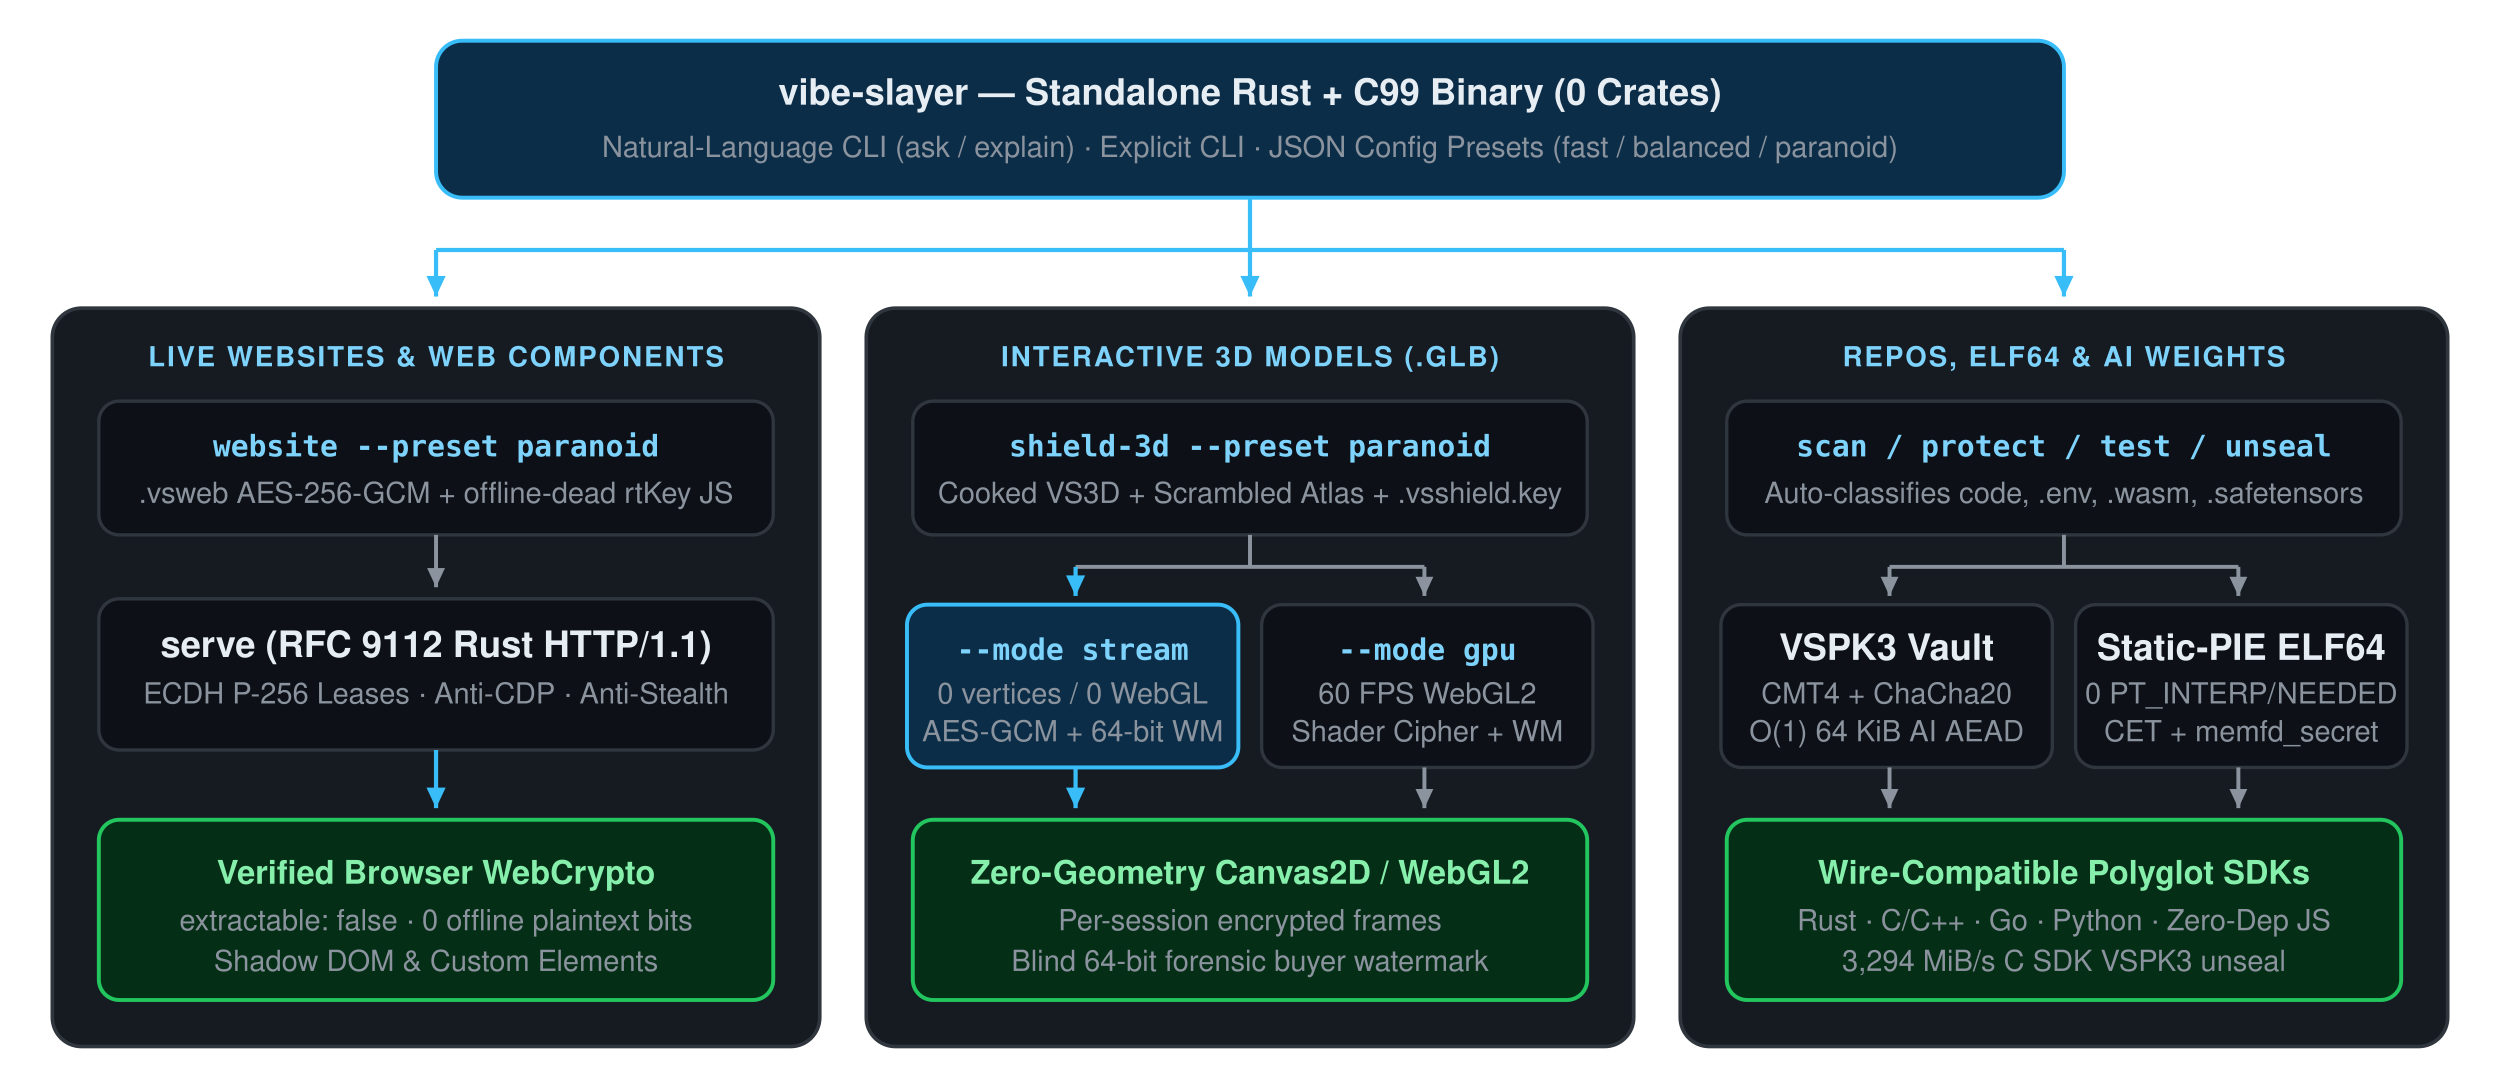
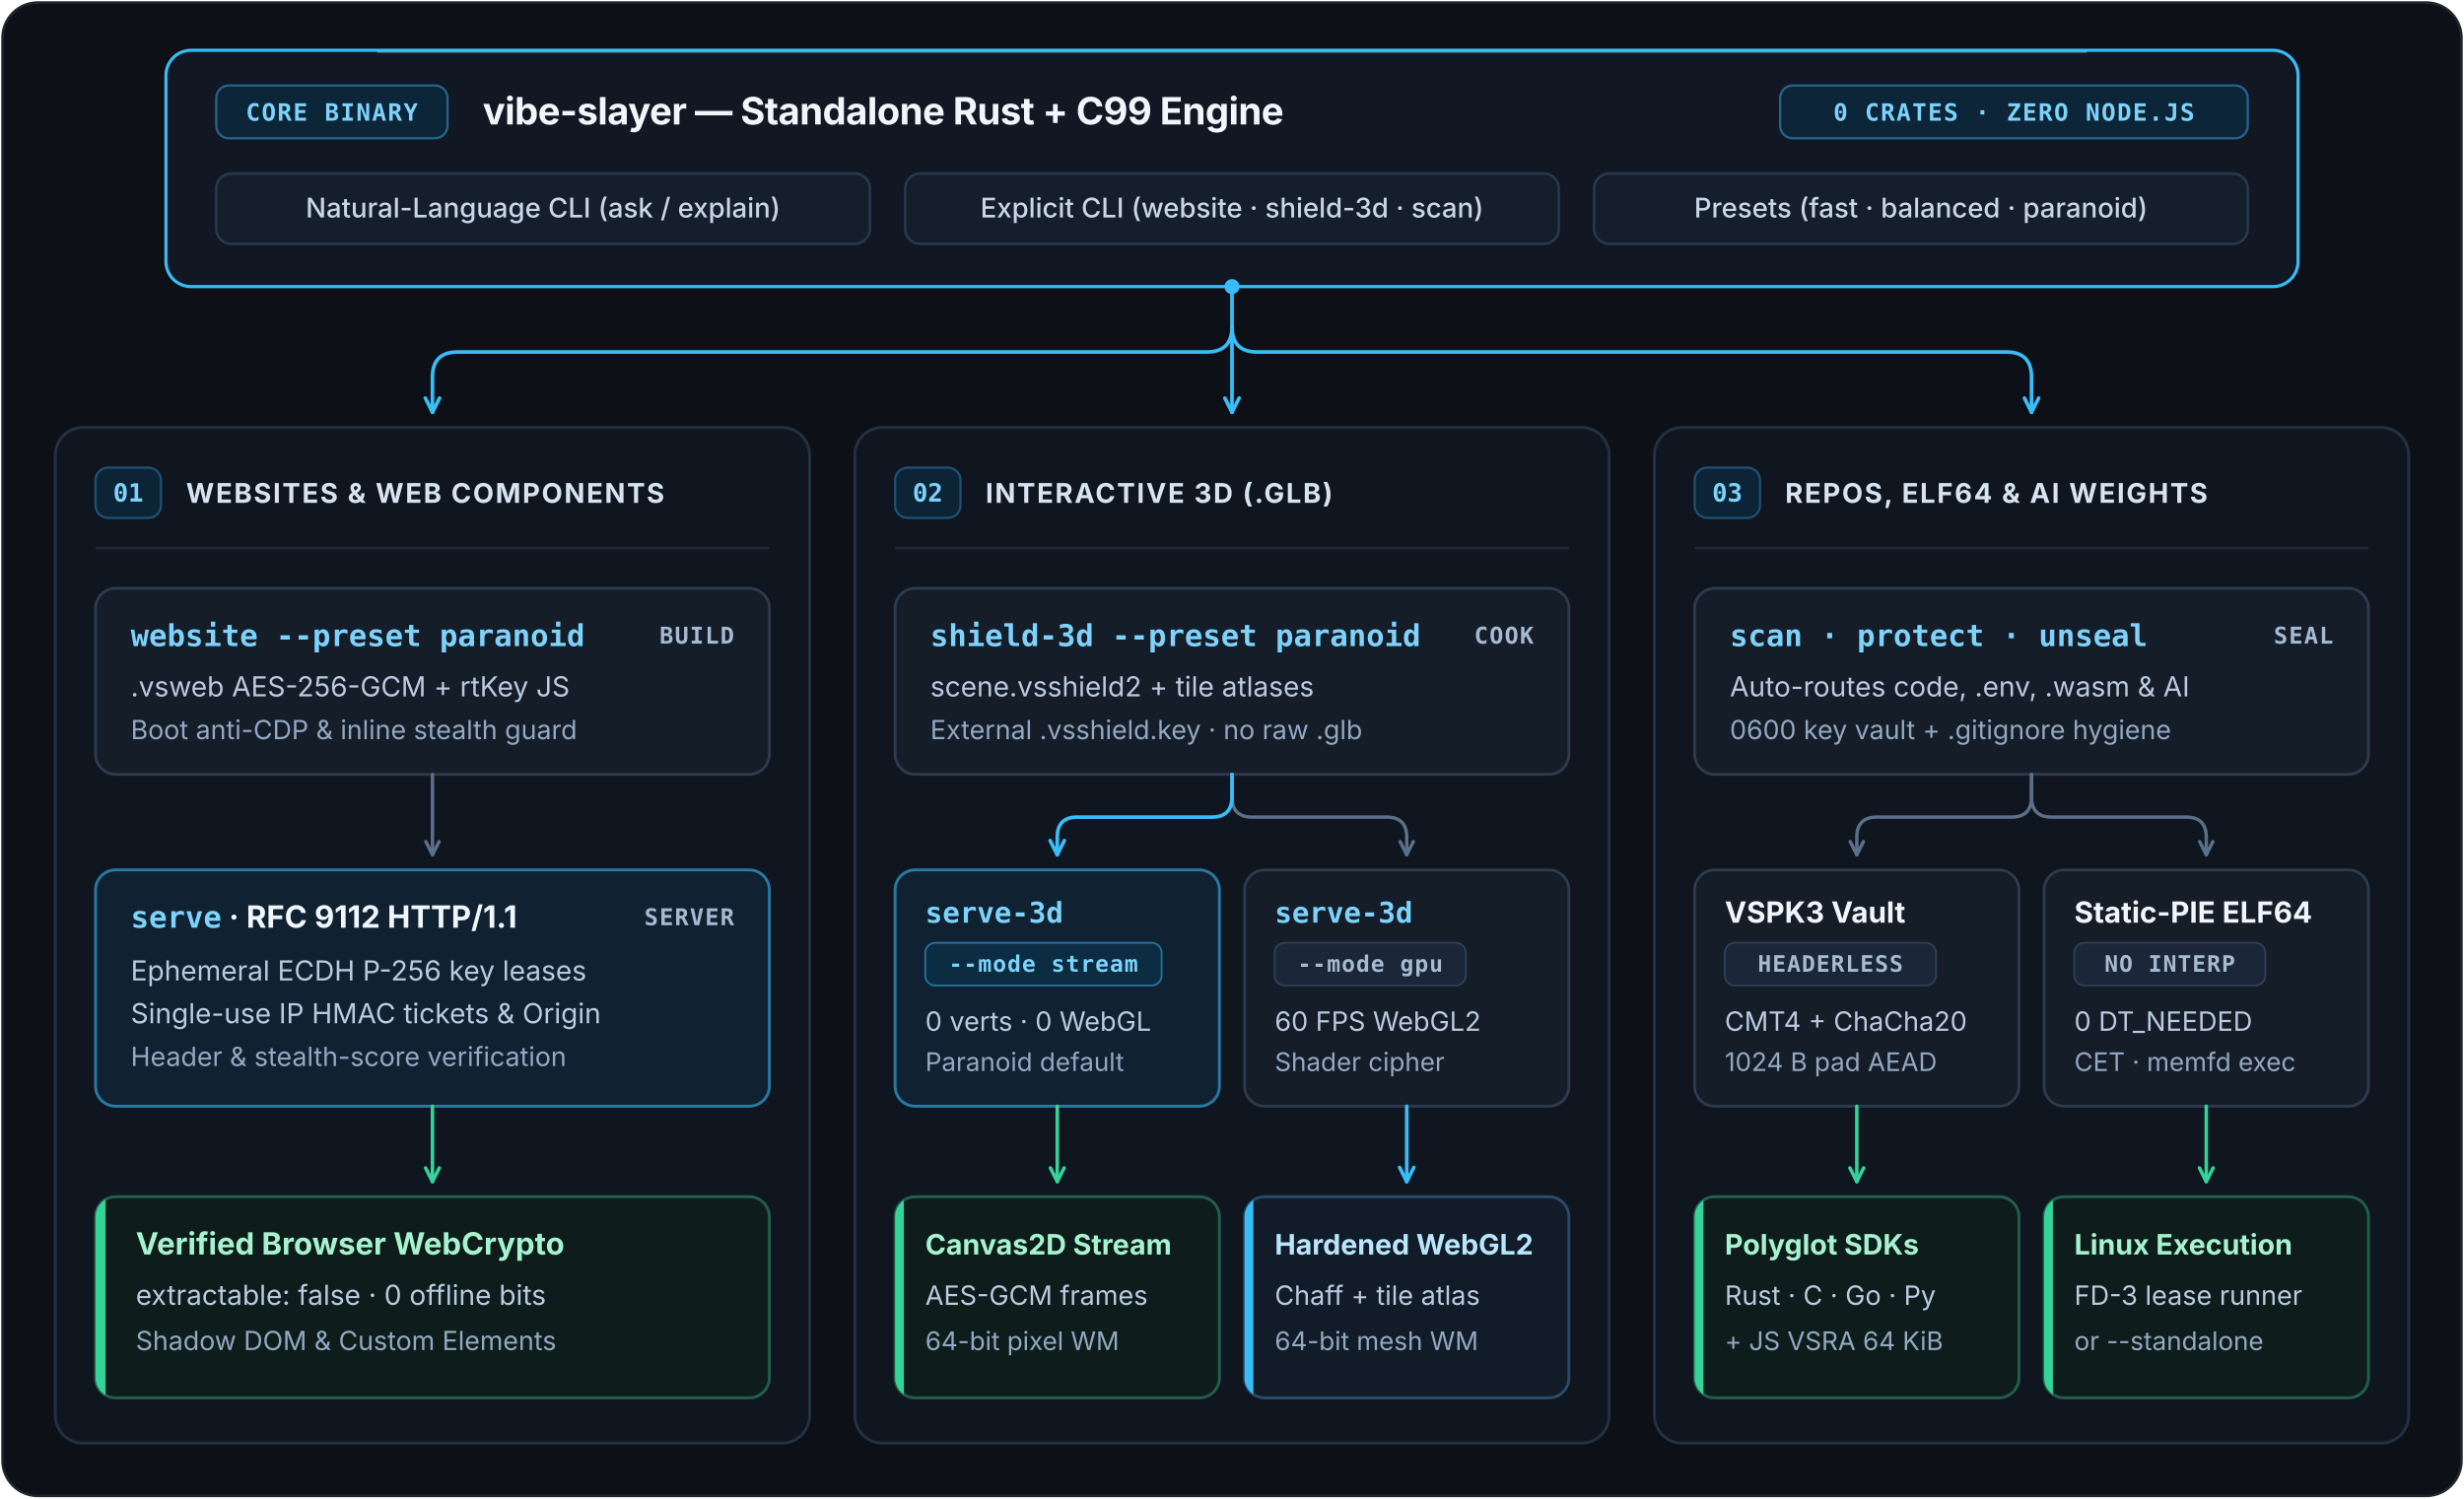
- <svg xmlns="http://www.w3.org/2000/svg" width="860" height="374" viewBox="0 0 860 374" role="img" aria-label="Vibe-Slayer Multi-Domain Protection Architecture">
+ <svg xmlns="http://www.w3.org/2000/svg" width="980" height="596" viewBox="0 0 980 596" role="img" aria-label="Vibe-Slayer Multi-Domain Protection Architecture">
  <defs>
-     <marker id="arr" viewBox="0 0 10 10" refX="8.5" refY="5" markerWidth="6.5" markerHeight="6.5" orient="auto-start-reverse">
-       <path d="M 1 1.5 L 8.5 5 L 1 8.5 z" fill="#8B949E" />
+     <marker id="arr-dark" viewBox="0 0 10 10" refX="7.5" refY="5" markerWidth="6.5" markerHeight="6.5" orient="auto">
+       <path d="M 1.5 2 L 7.5 5 L 1.5 8" fill="none" stroke="#5A6F8A" stroke-width="1.55" stroke-linecap="round" stroke-linejoin="round" />
    </marker>
-     <marker id="arr-acc" viewBox="0 0 10 10" refX="8.5" refY="5" markerWidth="6.5" markerHeight="6.5" orient="auto-start-reverse">
-       <path d="M 1 1.5 L 8.5 5 L 1 8.5 z" fill="#38BDF8" />
+     <marker id="arr-acc-dark" viewBox="0 0 10 10" refX="7.5" refY="5" markerWidth="6.5" markerHeight="6.5" orient="auto">
+       <path d="M 1.5 2 L 7.5 5 L 1.5 8" fill="none" stroke="#38BDF8" stroke-width="1.55" stroke-linecap="round" stroke-linejoin="round" />
    </marker>
-     <marker id="arr-ok" viewBox="0 0 10 10" refX="8.5" refY="5" markerWidth="6.5" markerHeight="6.5" orient="auto-start-reverse">
-       <path d="M 1 1.5 L 8.5 5 L 1 8.5 z" fill="#22C55E" />
+     <marker id="arr-out-dark" viewBox="0 0 10 10" refX="7.5" refY="5" markerWidth="6.5" markerHeight="6.5" orient="auto">
+       <path d="M 1.5 2 L 7.5 5 L 1.5 8" fill="none" stroke="#34D399" stroke-width="1.55" stroke-linecap="round" stroke-linejoin="round" />
    </marker>
-     <marker id="arr-deny" viewBox="0 0 10 10" refX="8.5" refY="5" markerWidth="6.5" markerHeight="6.5" orient="auto-start-reverse">
-       <path d="M 1 1.5 L 8.5 5 L 1 8.5 z" fill="#F87171" />
-     </marker>
+     <clipPath id="clip-out-1-dark">
+       <rect x="38" y="476" width="268" height="80" rx="8" />
+     </clipPath>
+     <clipPath id="clip-out-2a-dark">
+       <rect x="356" y="476" width="129" height="80" rx="8" />
+     </clipPath>
+     <clipPath id="clip-out-2b-dark">
+       <rect x="495" y="476" width="129" height="80" rx="8" />
+     </clipPath>
+     <clipPath id="clip-out-3a-dark">
+       <rect x="674" y="476" width="129" height="80" rx="8" />
+     </clipPath>
+     <clipPath id="clip-out-3b-dark">
+       <rect x="813" y="476" width="129" height="80" rx="8" />
+     </clipPath>
    <style>
-       .card { fill: #161B22; stroke: #30363D; stroke-width: 1.25; }
-       .sub  { fill: #0D1117; stroke: #30363D; stroke-width: 1.15; }
-       .acc  { fill: #0C2D48; stroke: #38BDF8; stroke-width: 1.35; }
-       .ok   { fill: #052E16; stroke: #22C55E; stroke-width: 1.35; }
-       .deny { fill: #2A1215; stroke: #F87171; stroke-width: 1.35; }
-       .t    { font-family: -apple-system, BlinkMacSystemFont, "Segoe UI", Helvetica, Arial, sans-serif; font-size: 12.5px; font-weight: 700; fill: #E6EDF3; text-anchor: middle; }
-       .tl   { font-family: -apple-system, BlinkMacSystemFont, "Segoe UI", Helvetica, Arial, sans-serif; font-size: 12px; font-weight: 700; fill: #E6EDF3; text-anchor: start; }
-       .b    { font-family: -apple-system, BlinkMacSystemFont, "Segoe UI", Helvetica, Arial, sans-serif; font-size: 10.6px; fill: #C9D1D9; text-anchor: middle; }
-       .m    { font-family: -apple-system, BlinkMacSystemFont, "Segoe UI", Helvetica, Arial, sans-serif; font-size: 10px; fill: #8B949E; text-anchor: middle; }
-       .mono { font-family: ui-monospace, SFMono-Regular, Menlo, Consolas, monospace; font-size: 10.2px; font-weight: 600; fill: #7DD3FC; text-anchor: middle; }
-       .ok-t { font-family: -apple-system, BlinkMacSystemFont, "Segoe UI", Helvetica, Arial, sans-serif; font-size: 11.2px; font-weight: 700; fill: #86EFAC; text-anchor: middle; }
-       .dn-t { font-family: -apple-system, BlinkMacSystemFont, "Segoe UI", Helvetica, Arial, sans-serif; font-size: 11.2px; font-weight: 700; fill: #FCA5A5; text-anchor: middle; }
-       .kicker { font-family: -apple-system, BlinkMacSystemFont, "Segoe UI", Helvetica, Arial, sans-serif; font-size: 9.5px; font-weight: 700; letter-spacing: 0.7px; fill: #7DD3FC; text-anchor: middle; }
-       .e    { fill: none; stroke: #8B949E; stroke-width: 1.35; }
-       .ea   { fill: none; stroke: #38BDF8; stroke-width: 1.45; }
-       .eok  { fill: none; stroke: #22C55E; stroke-width: 1.45; }
-       .edn  { fill: none; stroke: #F87171; stroke-width: 1.45; }
+       .sans { font-family: -apple-system, BlinkMacSystemFont, "Segoe UI", Inter, Helvetica, Arial, sans-serif; }
+       .mono { font-family: ui-monospace, SFMono-Regular, "SF Mono", Menlo, Consolas, monospace; }
+       .hub-title { font-size: 15px; font-weight: 700; fill: #F0F6FC; letter-spacing: -0.2px; }
+       .col-hdr   { font-size: 10.8px; font-weight: 700; fill: #D8E4F2; letter-spacing: 0.65px; }
+       .step-num  { font-size: 10px; font-weight: 700; fill: #7DD3FC; text-anchor: middle; }
+       .card-cmd  { font-size: 12px; font-weight: 700; fill: #7DD3FC; }
+       .card-ttl  { font-size: 12.2px; font-weight: 700; fill: #F0F6FC; }
+       .split-cmd { font-size: 11.4px; font-weight: 700; fill: #7DD3FC; }
+       .split-ttl { font-size: 11.6px; font-weight: 700; fill: #F0F6FC; }
+       .out-ttl   { font-size: 12.2px; font-weight: 700; fill: #A7F3D0; }
+       .out-sm    { font-size: 11.2px; font-weight: 700; fill: #A7F3D0; }
+       .out2-sm   { font-size: 11.2px; font-weight: 700; fill: #BAE6FD; }
+       .body      { font-size: 11px; font-weight: 400; fill: #BACAE0; }
+       .body-sm   { font-size: 10.6px; font-weight: 400; fill: #BACAE0; }
+       .muted     { font-size: 10.5px; font-weight: 400; fill: #93A8C2; }
+       .muted-sm  { font-size: 10.2px; font-weight: 400; fill: #93A8C2; }
+       .tag       { font-size: 9.2px; font-weight: 700; fill: #A6BAD2; letter-spacing: 0.5px; text-anchor: end; }
+       .chip-txt  { font-size: 10.8px; font-weight: 500; fill: #C9D6E6; text-anchor: middle; }
+       .badge-txt { font-size: 9.5px; font-weight: 700; fill: #7DD3FC; letter-spacing: 0.55px; text-anchor: middle; }
+       .rec-txt   { font-size: 9px; font-weight: 700; fill: #7DD3FC; letter-spacing: 0.4px; text-anchor: middle; }
+       .pill-txt  { font-size: 9px; font-weight: 700; fill: #A6BAD2; letter-spacing: 0.4px; text-anchor: middle; }
+       .edge      { fill: none; stroke: #5A6F8A; stroke-width: 1.35; stroke-linecap: round; stroke-linejoin: round; }
+       .edge-acc  { fill: none; stroke: #38BDF8; stroke-width: 1.45; stroke-linecap: round; stroke-linejoin: round; }
+       .edge-out  { fill: none; stroke: #34D399; stroke-width: 1.4; stroke-linecap: round; stroke-linejoin: round; }
    </style>
  </defs>
-   <rect class="acc" x="150" y="14" width="560" height="54" rx="9" />
-   <text class="t" x="430" y="36">vibe-slayer — Standalone Rust + C99 Binary (0 Crates)</text>
-   <text class="m" x="430" y="54">Natural-Language CLI (ask / explain)  ·  Explicit CLI  ·  JSON Config Presets (fast / balanced / paranoid)</text>
-   <line class="ea" x1="430" y1="68" x2="430" y2="86" />
-   <line class="ea" x1="150" y1="86" x2="710" y2="86" />
-   <line class="ea" x1="150" y1="86" x2="150" y2="102" marker-end="url(#arr-acc)" />
-   <line class="ea" x1="430" y1="86" x2="430" y2="102" marker-end="url(#arr-acc)" />
-   <line class="ea" x1="710" y1="86" x2="710" y2="102" marker-end="url(#arr-acc)" />
-   <rect class="card" x="18" y="106" width="264" height="254" rx="10" />
-   <text class="kicker" x="150" y="126">LIVE WEBSITES &amp; WEB COMPONENTS</text>
-   <rect class="sub" x="34" y="138" width="232" height="46" rx="7" />
-   <text class="mono" x="150" y="157">website --preset paranoid</text>
-   <text class="m" x="150" y="173">.vsweb AES-256-GCM + offline-dead rtKey JS</text>
-   <line class="e" x1="150" y1="184" x2="150" y2="202" marker-end="url(#arr)" />
-   <rect class="sub" x="34" y="206" width="232" height="52" rx="7" />
-   <text class="t" x="150" y="226">serve (RFC 9112 Rust HTTP/1.1)</text>
-   <text class="m" x="150" y="242">ECDH P-256 Leases · Anti-CDP · Anti-Stealth</text>
-   <line class="ea" x1="150" y1="258" x2="150" y2="278" marker-end="url(#arr-acc)" />
-   <rect class="ok" x="34" y="282" width="232" height="62" rx="7" />
-   <text class="ok-t" x="150" y="304">Verified Browser WebCrypto</text>
-   <text class="m" x="150" y="320">extractable: false  ·  0 offline plaintext bits</text>
-   <text class="m" x="150" y="334">Shadow DOM &amp; Custom Elements</text>
-   <rect class="card" x="298" y="106" width="264" height="254" rx="10" />
-   <text class="kicker" x="430" y="126">INTERACTIVE 3D MODELS (.GLB)</text>
-   <rect class="sub" x="314" y="138" width="232" height="46" rx="7" />
-   <text class="mono" x="430" y="157">shield-3d --preset paranoid</text>
-   <text class="m" x="430" y="173">Cooked VS3D + Scrambled Atlas + .vsshield.key</text>
-   <line class="e" x1="430" y1="184" x2="430" y2="195" />
-   <line class="e" x1="370" y1="195" x2="490" y2="195" />
-   <line class="ea" x1="370" y1="195" x2="370" y2="205" marker-end="url(#arr-acc)" />
-   <line class="e" x1="490" y1="195" x2="490" y2="205" marker-end="url(#arr)" />
-   <rect class="acc" x="312" y="208" width="114" height="56" rx="7" />
-   <text class="mono" x="369" y="227">--mode stream</text>
-   <text class="m" x="369" y="242">0 vertices / 0 WebGL</text>
-   <text class="m" x="369" y="255">AES-GCM + 64-bit WM</text>
-   <rect class="sub" x="434" y="208" width="114" height="56" rx="7" />
-   <text class="mono" x="491" y="227">--mode gpu</text>
-   <text class="m" x="491" y="242">60 FPS WebGL2</text>
-   <text class="m" x="491" y="255">Shader Cipher + WM</text>
-   <line class="ea" x1="370" y1="264" x2="370" y2="278" marker-end="url(#arr-acc)" />
-   <line class="e" x1="490" y1="264" x2="490" y2="278" marker-end="url(#arr)" />
-   <rect class="ok" x="314" y="282" width="232" height="62" rx="7" />
-   <text class="ok-t" x="430" y="304">Zero-Geometry Canvas2D / WebGL2</text>
-   <text class="m" x="430" y="320">Per-session encrypted frames</text>
-   <text class="m" x="430" y="334">Blind 64-bit forensic buyer watermark</text>
-   <rect class="card" x="578" y="106" width="264" height="254" rx="10" />
-   <text class="kicker" x="710" y="126">REPOS, ELF64 &amp; AI WEIGHTS</text>
-   <rect class="sub" x="594" y="138" width="232" height="46" rx="7" />
-   <text class="mono" x="710" y="157">scan / protect / test / unseal</text>
-   <text class="m" x="710" y="173">Auto-classifies code, .env, .wasm, .safetensors</text>
-   <line class="e" x1="710" y1="184" x2="710" y2="195" />
-   <line class="e" x1="650" y1="195" x2="770" y2="195" />
-   <line class="e" x1="650" y1="195" x2="650" y2="205" marker-end="url(#arr)" />
-   <line class="e" x1="770" y1="195" x2="770" y2="205" marker-end="url(#arr)" />
-   <rect class="sub" x="592" y="208" width="114" height="56" rx="7" />
-   <text class="t" x="649" y="227">VSPK3 Vault</text>
-   <text class="m" x="649" y="242">CMT4 + ChaCha20</text>
-   <text class="m" x="649" y="255">O(1) 64 KiB AI AEAD</text>
-   <rect class="sub" x="714" y="208" width="114" height="56" rx="7" />
-   <text class="t" x="771" y="227">Static-PIE ELF64</text>
-   <text class="m" x="771" y="242">0 PT_INTERP/NEEDED</text>
-   <text class="m" x="771" y="255">CET + memfd_secret</text>
-   <line class="e" x1="650" y1="264" x2="650" y2="278" marker-end="url(#arr)" />
-   <line class="e" x1="770" y1="264" x2="770" y2="278" marker-end="url(#arr)" />
-   <rect class="ok" x="594" y="282" width="232" height="62" rx="7" />
-   <text class="ok-t" x="710" y="304">Wire-Compatible Polyglot SDKs</text>
-   <text class="m" x="710" y="320">Rust · C/C++ · Go · Python · Zero-Dep JS</text>
-   <text class="m" x="710" y="334">3,294 MiB/s C SDK VSPK3 unseal</text>
+   <rect x="1" y="1" width="978" height="594" rx="14" fill="#0D1117" stroke="#21262D" stroke-width="1" />
+   <g id="orchestrator-hub">
+     <rect x="66" y="20" width="848" height="94" rx="10" fill="#111824" stroke="#38BDF8" stroke-width="1.25" />
+     <line x1="150" y1="20.6" x2="830" y2="20.6" stroke="#7DD3FC" stroke-width="1" opacity="0.4" />
+     <rect x="86" y="34" width="92" height="21" rx="5" fill="#0D2538" stroke="#25638A" stroke-width="0.9" />
+     <text class="mono badge-txt" x="132" y="48">CORE BINARY</text>
+     <text class="sans hub-title" x="192" y="49.5">vibe-slayer — Standalone Rust + C99 Engine</text>
+     <rect x="708" y="34" width="186" height="21" rx="5" fill="#0D2538" stroke="#25638A" stroke-width="0.9" />
+     <text class="mono badge-txt" x="801" y="48">0 CRATES · ZERO NODE.JS</text>
+     <rect x="86" y="69" width="260" height="28" rx="6" fill="#151E2C" stroke="#2A384D" stroke-width="1" />
+     <text class="sans chip-txt" x="216" y="86.5">Natural-Language CLI (ask / explain)</text>
+     <rect x="360" y="69" width="260" height="28" rx="6" fill="#151E2C" stroke="#2A384D" stroke-width="1" />
+     <text class="sans chip-txt" x="490" y="86.5">Explicit CLI (website · shield-3d · scan)</text>
+     <rect x="634" y="69" width="260" height="28" rx="6" fill="#151E2C" stroke="#2A384D" stroke-width="1" />
+     <text class="sans chip-txt" x="764" y="86.5">Presets (fast · balanced · paranoid)</text>
+   </g>
+   <g id="bus-connectors">
+     <circle cx="490" cy="114" r="3" fill="#38BDF8" />
+     <path class="edge-acc" d="M 490,117 L 490,164" marker-end="url(#arr-acc-dark)" />
+     <path class="edge-acc" d="M 490,130 Q 490,140 480,140 L 182,140 Q 172,140 172,150 L 172,164" marker-end="url(#arr-acc-dark)" />
+     <path class="edge-acc" d="M 490,130 Q 490,140 500,140 L 798,140 Q 808,140 808,150 L 808,164" marker-end="url(#arr-acc-dark)" />
+   </g>
+   <g id="col-web">
+     <rect x="22" y="170" width="300" height="404" rx="11" fill="#101620" stroke="#233044" stroke-width="1.15" />
+     <rect x="38" y="186" width="26" height="20" rx="5" fill="#0D2436" stroke="#1F4F73" stroke-width="0.9" />
+     <text class="mono step-num" x="51" y="199.5">01</text>
+     <text class="sans col-hdr" x="74" y="200">WEBSITES &amp; WEB COMPONENTS</text>
+     <line x1="38" y1="218" x2="306" y2="218" stroke="#1D2838" stroke-width="1" />
+     <rect x="38" y="234" width="268" height="74" rx="8" fill="#151D29" stroke="#2D3B50" stroke-width="1.1" />
+     <text class="mono card-cmd" x="52" y="257">website --preset paranoid</text>
+     <text class="mono tag" x="292" y="256">BUILD</text>
+     <text class="sans body" x="52" y="277">.vsweb AES-256-GCM + rtKey JS</text>
+     <text class="sans muted" x="52" y="294">Boot anti-CDP &amp; inline stealth guard</text>
+     <line class="edge" x1="172" y1="308" x2="172" y2="340" marker-end="url(#arr-dark)" />
+     <rect x="38" y="346" width="268" height="94" rx="8" fill="#102232" stroke="#2B77A3" stroke-width="1.15" />
+     <text class="sans card-ttl" x="52" y="369">
+       <tspan class="mono card-cmd">serve</tspan> · RFC 9112 HTTP/1.1</text>
+     <text class="mono tag" x="292" y="368">SERVER</text>
+     <text class="sans body" x="52" y="390">Ephemeral ECDH P-256 key leases</text>
+     <text class="sans body" x="52" y="407">Single-use IP HMAC tickets &amp; Origin</text>
+     <text class="sans muted" x="52" y="424">Header &amp; stealth-score verification</text>
+     <line class="edge-out" x1="172" y1="440" x2="172" y2="470" marker-end="url(#arr-out-dark)" />
+     <rect x="38" y="476" width="268" height="80" rx="8" fill="#0E1D1B" stroke="#225E4C" stroke-width="1.15" />
+     <g clip-path="url(#clip-out-1-dark)">
+       <rect x="38" y="476" width="4" height="80" fill="#34D399" />
+     </g>
+     <text class="sans out-ttl" x="54" y="499">Verified Browser WebCrypto</text>
+     <text class="sans body" x="54" y="519">extractable: false · 0 offline bits</text>
+     <text class="sans muted" x="54" y="537">Shadow DOM &amp; Custom Elements</text>
+   </g>
+   <g id="col-3d">
+     <rect x="340" y="170" width="300" height="404" rx="11" fill="#101620" stroke="#233044" stroke-width="1.15" />
+     <rect x="356" y="186" width="26" height="20" rx="5" fill="#0D2436" stroke="#1F4F73" stroke-width="0.9" />
+     <text class="mono step-num" x="369" y="199.5">02</text>
+     <text class="sans col-hdr" x="392" y="200">INTERACTIVE 3D (.GLB)</text>
+     <line x1="356" y1="218" x2="624" y2="218" stroke="#1D2838" stroke-width="1" />
+     <rect x="356" y="234" width="268" height="74" rx="8" fill="#151D29" stroke="#2D3B50" stroke-width="1.1" />
+     <text class="mono card-cmd" x="370" y="257">shield-3d --preset paranoid</text>
+     <text class="mono tag" x="610" y="256">COOK</text>
+     <text class="sans body" x="370" y="277">scene.vsshield2 + tile atlases</text>
+     <text class="sans muted" x="370" y="294">External .vsshield.key · no raw .glb</text>
+     <path class="edge" d="M 490,308 L 490,317 Q 490,325 498,325 L 551.5,325 Q 559.5,325 559.5,333 L 559.5,340" marker-end="url(#arr-dark)" />
+     <path class="edge-acc" d="M 490,308 L 490,317 Q 490,325 482,325 L 428.5,325 Q 420.5,325 420.5,333 L 420.5,340" marker-end="url(#arr-acc-dark)" />
+     <rect x="356" y="346" width="129" height="94" rx="8" fill="#102232" stroke="#2B77A3" stroke-width="1.15" />
+     <text class="mono split-cmd" x="368" y="367">serve-3d</text>
+     <rect x="368" y="375" width="94" height="17" rx="4" fill="#0C2C42" stroke="#25709C" stroke-width="0.75" />
+     <text class="mono rec-txt" x="415" y="386.5">--mode stream</text>
+     <text class="sans body-sm" x="368" y="410">0 verts · 0 WebGL</text>
+     <text class="sans muted-sm" x="368" y="426">Paranoid default</text>
+     <rect x="495" y="346" width="129" height="94" rx="8" fill="#151D29" stroke="#2D3B50" stroke-width="1.1" />
+     <text class="mono split-cmd" x="507" y="367">serve-3d</text>
+     <rect x="507" y="375" width="76" height="17" rx="4" fill="#1B2638" stroke="#2E3E56" stroke-width="0.75" />
+     <text class="mono pill-txt" x="545" y="386.5">--mode gpu</text>
+     <text class="sans body-sm" x="507" y="410">60 FPS WebGL2</text>
+     <text class="sans muted-sm" x="507" y="426">Shader cipher</text>
+     <line class="edge-out" x1="420.5" y1="440" x2="420.5" y2="470" marker-end="url(#arr-out-dark)" />
+     <line class="edge-acc" x1="559.5" y1="440" x2="559.5" y2="470" marker-end="url(#arr-acc-dark)" />
+     <rect x="356" y="476" width="129" height="80" rx="8" fill="#0E1D1B" stroke="#225E4C" stroke-width="1.15" />
+     <g clip-path="url(#clip-out-2a-dark)">
+       <rect x="356" y="476" width="3.5" height="80" fill="#34D399" />
+     </g>
+     <text class="sans out-sm" x="368" y="499">Canvas2D Stream</text>
+     <text class="sans body-sm" x="368" y="519">AES-GCM frames</text>
+     <text class="sans muted-sm" x="368" y="537">64-bit pixel WM</text>
+     <rect x="495" y="476" width="129" height="80" rx="8" fill="#111C28" stroke="#2A4A68" stroke-width="1.15" />
+     <g clip-path="url(#clip-out-2b-dark)">
+       <rect x="495" y="476" width="3.5" height="80" fill="#38BDF8" />
+     </g>
+     <text class="sans out2-sm" x="507" y="499">Hardened WebGL2</text>
+     <text class="sans body-sm" x="507" y="519">Chaff + tile atlas</text>
+     <text class="sans muted-sm" x="507" y="537">64-bit mesh WM</text>
+   </g>
+   <g id="col-vault">
+     <rect x="658" y="170" width="300" height="404" rx="11" fill="#101620" stroke="#233044" stroke-width="1.15" />
+     <rect x="674" y="186" width="26" height="20" rx="5" fill="#0D2436" stroke="#1F4F73" stroke-width="0.9" />
+     <text class="mono step-num" x="687" y="199.5">03</text>
+     <text class="sans col-hdr" x="710" y="200">REPOS, ELF64 &amp; AI WEIGHTS</text>
+     <line x1="674" y1="218" x2="942" y2="218" stroke="#1D2838" stroke-width="1" />
+     <rect x="674" y="234" width="268" height="74" rx="8" fill="#151D29" stroke="#2D3B50" stroke-width="1.1" />
+     <text class="mono card-cmd" x="688" y="257">scan · protect · unseal</text>
+     <text class="mono tag" x="928" y="256">SEAL</text>
+     <text class="sans body" x="688" y="277">Auto-routes code, .env, .wasm &amp; AI</text>
+     <text class="sans muted" x="688" y="294">0600 key vault + .gitignore hygiene</text>
+     <path class="edge" d="M 808,308 L 808,317 Q 808,325 800,325 L 746.5,325 Q 738.5,325 738.5,333 L 738.5,340" marker-end="url(#arr-dark)" />
+     <path class="edge" d="M 808,308 L 808,317 Q 808,325 816,325 L 869.5,325 Q 877.5,325 877.5,333 L 877.5,340" marker-end="url(#arr-dark)" />
+     <rect x="674" y="346" width="129" height="94" rx="8" fill="#151D29" stroke="#2D3B50" stroke-width="1.1" />
+     <text class="sans split-ttl" x="686" y="367">VSPK3 Vault</text>
+     <rect x="686" y="375" width="84" height="17" rx="4" fill="#1B2638" stroke="#2E3E56" stroke-width="0.75" />
+     <text class="mono pill-txt" x="728" y="386.5">HEADERLESS</text>
+     <text class="sans body-sm" x="686" y="410">CMT4 + ChaCha20</text>
+     <text class="sans muted-sm" x="686" y="426">1024 B pad AEAD</text>
+     <rect x="813" y="346" width="129" height="94" rx="8" fill="#151D29" stroke="#2D3B50" stroke-width="1.1" />
+     <text class="sans split-ttl" x="825" y="367">Static-PIE ELF64</text>
+     <rect x="825" y="375" width="76" height="17" rx="4" fill="#1B2638" stroke="#2E3E56" stroke-width="0.75" />
+     <text class="mono pill-txt" x="863" y="386.5">NO INTERP</text>
+     <text class="sans body-sm" x="825" y="410">0 DT_NEEDED</text>
+     <text class="sans muted-sm" x="825" y="426">CET · memfd exec</text>
+     <line class="edge-out" x1="738.5" y1="440" x2="738.5" y2="470" marker-end="url(#arr-out-dark)" />
+     <line class="edge-out" x1="877.5" y1="440" x2="877.5" y2="470" marker-end="url(#arr-out-dark)" />
+     <rect x="674" y="476" width="129" height="80" rx="8" fill="#0E1D1B" stroke="#225E4C" stroke-width="1.15" />
+     <g clip-path="url(#clip-out-3a-dark)">
+       <rect x="674" y="476" width="3.5" height="80" fill="#34D399" />
+     </g>
+     <text class="sans out-sm" x="686" y="499">Polyglot SDKs</text>
+     <text class="sans body-sm" x="686" y="519">Rust · C · Go · Py</text>
+     <text class="sans muted-sm" x="686" y="537">+ JS VSRA 64 KiB</text>
+     <rect x="813" y="476" width="129" height="80" rx="8" fill="#0E1D1B" stroke="#225E4C" stroke-width="1.15" />
+     <g clip-path="url(#clip-out-3b-dark)">
+       <rect x="813" y="476" width="3.5" height="80" fill="#34D399" />
+     </g>
+     <text class="sans out-sm" x="825" y="499">Linux Execution</text>
+     <text class="sans body-sm" x="825" y="519">FD-3 lease runner</text>
+     <text class="sans muted-sm" x="825" y="537">or --standalone</text>
+   </g>
</svg>
